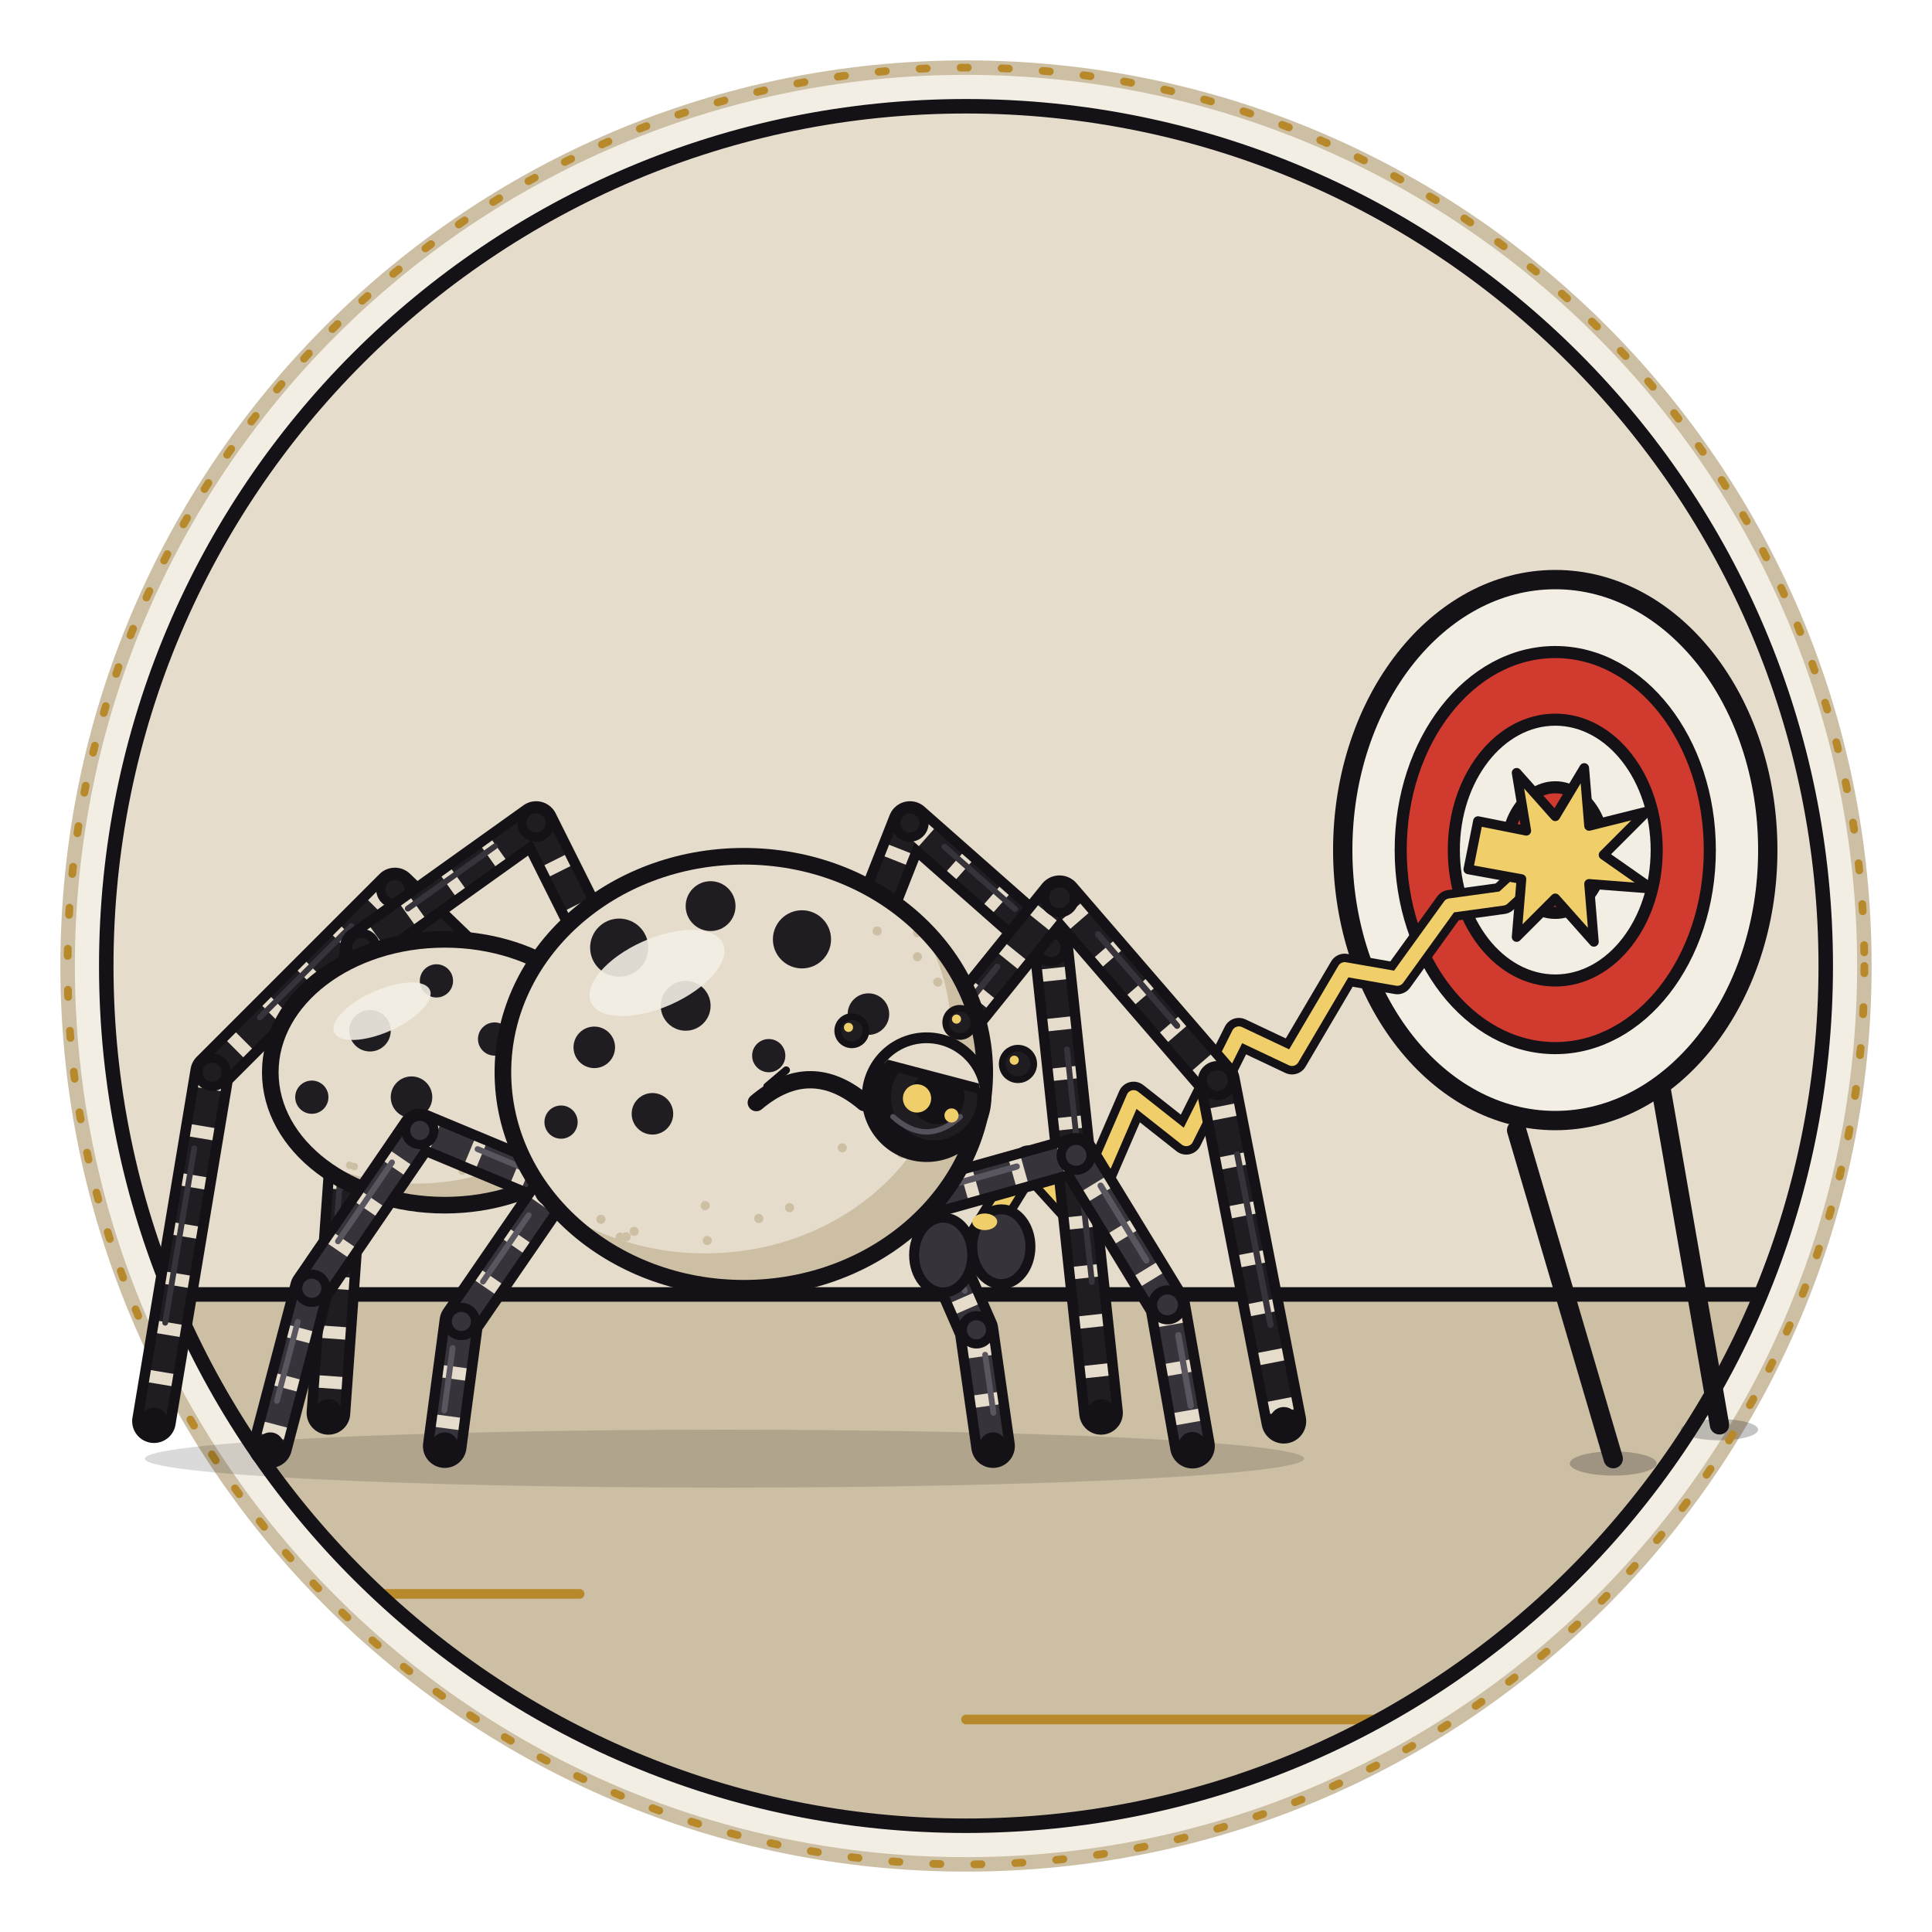
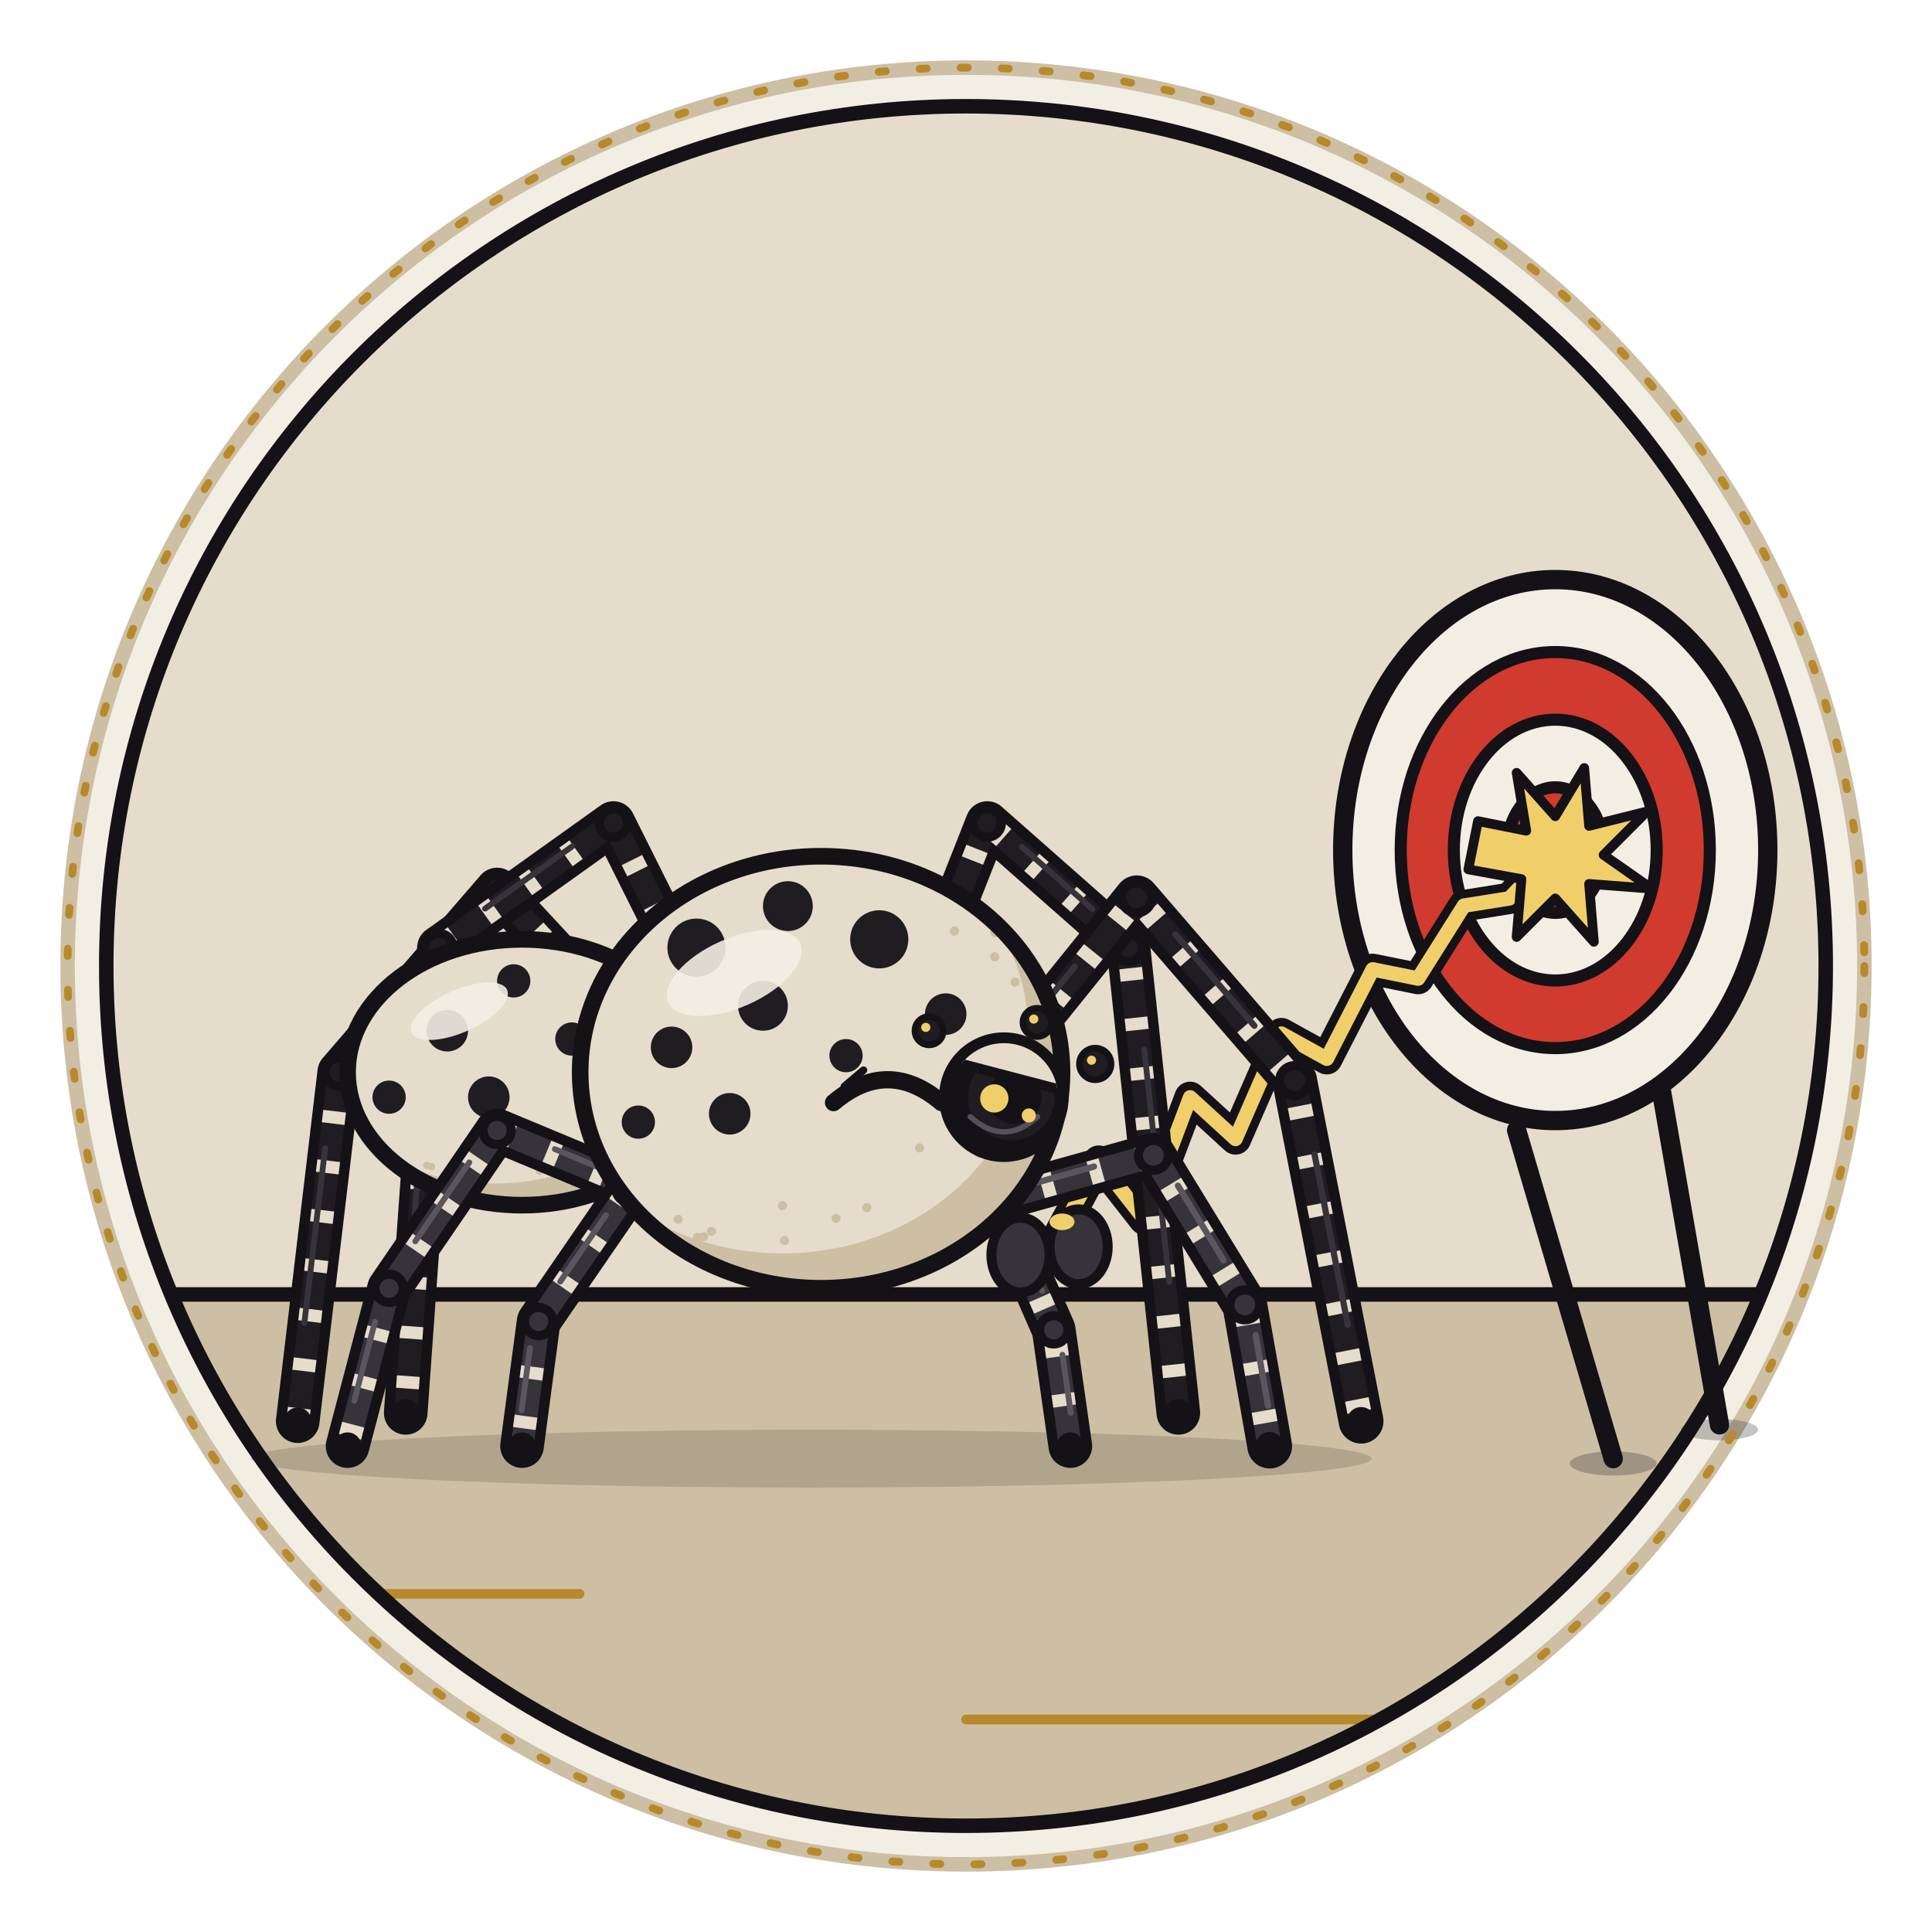
<svg xmlns="http://www.w3.org/2000/svg" viewBox="0 0 400 400" role="img" aria-labelledby="species-spitting-title">
  <clipPath id="sp-spit-cam0">
    <circle cx="200" cy="200" r="178" fill="#000" />
  </clipPath>
  <circle cx="200" cy="200" r="186" fill="#f3eee4" stroke="#cdbfa4" stroke-width="3" />
  <circle cx="200" cy="200" r="178" fill="#e6dccb" stroke="#cdbfa4" stroke-width="2.5" />
  <g clip-path="url(#sp-spit-cam0)">
    <path d="M0 268 L400 268 L400 400 L0 400 Z" fill="#cdbfa4" />
    <path d="M0 268 L400 268" stroke="#141216" stroke-width="3" stroke-linecap="round" />
    <path d="M30 330 L120 330" stroke="#b8892a" stroke-width="2" stroke-linecap="round" />
    <path d="M200 356 L330 356" stroke="#b8892a" stroke-width="2" stroke-linecap="round" />
    <path d="M90 382 L190 382" stroke="#b8892a" stroke-width="2" stroke-linecap="round" />
  </g>
  <ellipse cx="334" cy="303" rx="9" ry="2.5" fill="#141216" opacity="0.25" />
  <ellipse cx="356" cy="296" rx="8" ry="2.2" fill="#141216" opacity="0.25" />
  <path d="M314 234 L334 302 M344 226 L356 295" fill="none" stroke="#141216" stroke-width="4" stroke-linecap="round" stroke-linejoin="round" />
  <ellipse cx="322" cy="176" rx="44" ry="56" fill="#f3eee4" stroke="#141216" stroke-width="4" />
  <ellipse cx="322" cy="176" rx="32" ry="41" fill="#d13a2f" stroke="#141216" stroke-width="2.5" />
  <ellipse cx="322" cy="176" rx="21" ry="27" fill="#f3eee4" stroke="#141216" stroke-width="2.5" />
  <ellipse cx="322" cy="176" rx="10" ry="13" fill="#d13a2f" stroke="#141216" stroke-width="2.5" />
-   <path d="M202 258 L212.9 240.4 L223.8 252.4 L234.7 227.2 L245.6 235.8 L256.5 214 L267.5 219.2 L278.4 200.7 L289.3 202.6 L300.2 187.5 L311.1 186 L322 176" fill="none" stroke="#141216" stroke-width="6.5" stroke-linecap="round" stroke-linejoin="round" />
-   <path d="M202 258 L212.9 240.4 L223.8 252.4 L234.7 227.2 L245.6 235.8 L256.5 214 L267.5 219.2 L278.4 200.7 L289.3 202.6 L300.2 187.5 L311.1 186 L322 176" fill="none" stroke="#f0cf6b" stroke-width="3" stroke-linecap="round" stroke-linejoin="round" />
+   <path d="M218 258 L227.5 240.4 L236.9 252.4 L246.4 227.2 L255.8 235.8 L265.3 214 L274.7 219.2 L284.2 200.7 L293.6 202.6 L303.1 187.5 L312.5 186 L322 176" fill="none" stroke="#141216" stroke-width="6.5" stroke-linecap="round" stroke-linejoin="round" />
+   <path d="M218 258 L227.5 240.4 L236.9 252.4 L246.4 227.2 L255.8 235.8 L265.3 214 L274.7 219.2 L284.2 200.7 L293.6 202.6 L303.1 187.5 L312.5 186 L322 176" fill="none" stroke="#f0cf6b" stroke-width="3" stroke-linecap="round" stroke-linejoin="round" />
  <path d="M322 176 m-16 -6 l10 2 l-2 -12 l8 9 l6 -10 l1 12 l12 -3 l-9 9 l10 7 l-13 -1 l1 12 l-8 -9 l-8 8 l1 -12 l-11 -2 Z" fill="#f0cf6b" stroke="#141216" stroke-width="2" stroke-linecap="round" stroke-linejoin="round" />
  <circle cx="200" cy="200" r="178" fill="none" stroke="#141216" stroke-width="3" />
  <circle cx="200" cy="200" r="186" fill="none" stroke="#b8892a" stroke-width="1.6" stroke-dasharray="1.5 7" stroke-linecap="round" />
-   <ellipse cx="150" cy="302" rx="120" ry="6" fill="#141216" opacity="0.16" />
-   <g transform="translate(154 222) rotate(0) scale(0.86 0.86)">
+   <ellipse cx="168" cy="302" rx="116" ry="6" fill="#141216" opacity="0.16" />
+   <g transform="translate(170 222) rotate(0) scale(0.86 0.86)">
    <g>
-       <path d="M-26 12 L-84 -44 L-128 0 L-142 84" fill="none" stroke="#141216" stroke-width="10.5" stroke-linecap="round" stroke-linejoin="round" />
-       <path d="M-26 12 L-84 -44 L-128 0 L-142 84" fill="none" stroke="#1f1d22" stroke-width="5.5" stroke-linecap="round" stroke-linejoin="round" />
-       <path d="M-26 12 L-84 -44 L-128 0 L-142 84" fill="none" stroke="#e6dccb" stroke-width="5.5" stroke-dasharray="3 9" stroke-linejoin="round" />
-       <path d="M-37.9 -1.2 L-66.9 -29.2M-94.5 -35.2 L-116.5 -13.2M-132.3 18.3 L-139.3 60.3" stroke="#36343a" stroke-width="1.4" stroke-linecap="round" fill="none" />
-       <circle cx="-84" cy="-44" r="3.4" fill="#1f1d22" stroke="#141216" stroke-width="2.2" />
-       <circle cx="-128" cy="0" r="3.4" fill="#1f1d22" stroke="#141216" stroke-width="2.2" />
-       <circle cx="-142" cy="84" r="3.3" fill="#141216" />
+       <path d="M-26 12 L-78 -44 L-116 0 L-126 84" fill="none" stroke="#141216" stroke-width="10.5" stroke-linecap="round" stroke-linejoin="round" />
+       <path d="M-26 12 L-78 -44 L-116 0 L-126 84" fill="none" stroke="#1f1d22" stroke-width="5.5" stroke-linecap="round" stroke-linejoin="round" />
+       <path d="M-26 12 L-78 -44 L-116 0 L-126 84" fill="none" stroke="#e6dccb" stroke-width="5.5" stroke-dasharray="3 9" stroke-linejoin="round" />
+       <path d="M-36.6 -1.1 L-62.6 -29.1M-87.3 -35.1 L-106.3 -13.1M-119.4 18.3 L-124.4 60.3" stroke="#36343a" stroke-width="1.4" stroke-linecap="round" fill="none" />
+       <circle cx="-78" cy="-44" r="3.4" fill="#1f1d22" stroke="#141216" stroke-width="2.2" />
+       <circle cx="-116" cy="0" r="3.4" fill="#1f1d22" stroke="#141216" stroke-width="2.2" />
+       <circle cx="-126" cy="84" r="3.3" fill="#141216" />
    </g>
    <g>
      <path d="M-12 16 L-50 -60 L-92 -30 L-100 82" fill="none" stroke="#141216" stroke-width="10.5" stroke-linecap="round" stroke-linejoin="round" />
      <path d="M-12 16 L-50 -60 L-92 -30 L-100 82" fill="none" stroke="#1f1d22" stroke-width="5.5" stroke-linecap="round" stroke-linejoin="round" />
      <path d="M-12 16 L-50 -60 L-92 -30 L-100 82" fill="none" stroke="#e6dccb" stroke-width="5.5" stroke-dasharray="3 9" stroke-linejoin="round" />
      <path d="M-19.3 -1.3 L-38.3 -39.3M-59.9 -54.4 L-80.9 -39.4M-95 -5.4 L-99 50.6" stroke="#36343a" stroke-width="1.4" stroke-linecap="round" fill="none" />
      <circle cx="-50" cy="-60" r="3.4" fill="#1f1d22" stroke="#141216" stroke-width="2.2" />
      <circle cx="-92" cy="-30" r="3.4" fill="#1f1d22" stroke="#141216" stroke-width="2.2" />
      <circle cx="-100" cy="82" r="3.3" fill="#141216" />
    </g>
    <g>
      <path d="M10 16 L40 -60 L74 -30 L86 82" fill="none" stroke="#141216" stroke-width="10.5" stroke-linecap="round" stroke-linejoin="round" />
      <path d="M10 16 L40 -60 L74 -30 L86 82" fill="none" stroke="#1f1d22" stroke-width="5.5" stroke-linecap="round" stroke-linejoin="round" />
      <path d="M10 16 L40 -60 L74 -30 L86 82" fill="none" stroke="#e6dccb" stroke-width="5.5" stroke-dasharray="3 9" stroke-linejoin="round" />
      <path d="M15.5 -1.2 L30.5 -39.2M48.3 -54.3 L65.3 -39.3M77.8 -5.5 L83.8 50.5" stroke="#36343a" stroke-width="1.4" stroke-linecap="round" fill="none" />
      <circle cx="40" cy="-60" r="3.4" fill="#1f1d22" stroke="#141216" stroke-width="2.2" />
      <circle cx="74" cy="-30" r="3.4" fill="#1f1d22" stroke="#141216" stroke-width="2.2" />
      <circle cx="86" cy="82" r="3.3" fill="#141216" />
    </g>
    <g>
      <path d="M26 20 L76 -42 L114 2 L130 84" fill="none" stroke="#141216" stroke-width="10.775" stroke-linecap="round" stroke-linejoin="round" />
      <path d="M26 20 L76 -42 L114 2 L130 84" fill="none" stroke="#1f1d22" stroke-width="5.775" stroke-linecap="round" stroke-linejoin="round" />
      <path d="M26 20 L76 -42 L114 2 L130 84" fill="none" stroke="#e6dccb" stroke-width="5.775" stroke-dasharray="3 9" stroke-linejoin="round" />
      <path d="M36 5.6 L61 -25.4M85.3 -33.2 L104.3 -11.2M118.8 19.8 L126.8 60.8" stroke="#36343a" stroke-width="1.5" stroke-linecap="round" fill="none" />
      <circle cx="76" cy="-42" r="3.6" fill="#1f1d22" stroke="#141216" stroke-width="2.2" />
      <circle cx="114" cy="2" r="3.6" fill="#1f1d22" stroke="#141216" stroke-width="2.2" />
      <circle cx="130" cy="84" r="3.4" fill="#141216" />
    </g>
    <g transform="rotate(0 -72 0)">
      <clipPath id="sp-spit-c1">
        <ellipse cx="-72" cy="0" rx="42" ry="32" fill="#000" />
      </clipPath>
      <ellipse cx="-72" cy="0" rx="42" ry="32" fill="#cdbfa4" />
      <g clip-path="url(#sp-spit-c1)">
        <ellipse cx="-78.7" cy="-5.8" rx="42.8" ry="32.6" fill="#e6dccb" />
        <path d="M-52 18.2h0M-41.7 10.1h0M-51.4 -26.1h0M-67.8 23.8h0M-93.8 22.7h0M-46.7 0.7h0M-38.4 -4h0M-37.9 -5.2h0M-40.7 -8.6h0M-55.6 19.3h0M-94.9 22.4h0" stroke="#cdbfa4" stroke-width="1.8" stroke-linecap="round" />
        <circle cx="-90" cy="-10" r="5" fill="#1f1d22" />
        <circle cx="-74" cy="-22" r="4" fill="#1f1d22" />
        <circle cx="-104" cy="6" r="4" fill="#1f1d22" />
        <circle cx="-80" cy="6" r="5" fill="#1f1d22" />
        <circle cx="-60" cy="-8" r="4" fill="#1f1d22" />
        <ellipse cx="-87.1" cy="-14.7" rx="12.6" ry="5.1" fill="#f3eee4" transform="rotate(-24 -87.1 -14.7)" opacity="0.9" />
      </g>
      <ellipse cx="-72" cy="0" rx="42" ry="32" fill="none" stroke="#141216" stroke-width="4" />
    </g>
    <g>
      <path d="M-30 34 L-78 14 L-104 52 L-114 90" fill="none" stroke="#141216" stroke-width="10.5" stroke-linecap="round" stroke-linejoin="round" />
      <path d="M-30 34 L-78 14 L-104 52 L-114 90" fill="none" stroke="#36343a" stroke-width="5.5" stroke-linecap="round" stroke-linejoin="round" />
      <path d="M-30 34 L-78 14 L-104 52 L-114 90" fill="none" stroke="#e6dccb" stroke-width="5.5" stroke-dasharray="3 9" stroke-linejoin="round" />
      <path d="M-40.1 28.5 L-64.1 18.5M-84.7 21.7 L-97.7 40.7M-107.4 60.1 L-112.4 79.1" stroke="#5a5660" stroke-width="1.4" stroke-linecap="round" fill="none" />
      <circle cx="-78" cy="14" r="3.4" fill="#36343a" stroke="#141216" stroke-width="2.2" />
      <circle cx="-104" cy="52" r="3.4" fill="#36343a" stroke="#141216" stroke-width="2.2" />
      <circle cx="-114" cy="90" r="3.3" fill="#141216" />
    </g>
    <g>
      <path d="M-14 40 L-46 28 L-68 60 L-72 90" fill="none" stroke="#141216" stroke-width="10.5" stroke-linecap="round" stroke-linejoin="round" />
      <path d="M-14 40 L-46 28 L-68 60 L-72 90" fill="none" stroke="#36343a" stroke-width="5.5" stroke-linecap="round" stroke-linejoin="round" />
      <path d="M-14 40 L-46 28 L-68 60 L-72 90" fill="none" stroke="#e6dccb" stroke-width="5.5" stroke-dasharray="3 9" stroke-linejoin="round" />
      <path d="M-20.6 36.2 L-36.6 30.2M-51.8 34.4 L-62.8 50.4M-70.1 66.4 L-72.1 81.4" stroke="#5a5660" stroke-width="1.4" stroke-linecap="round" fill="none" />
      <circle cx="-46" cy="28" r="3.4" fill="#36343a" stroke="#141216" stroke-width="2.2" />
      <circle cx="-68" cy="60" r="3.4" fill="#36343a" stroke="#141216" stroke-width="2.2" />
      <circle cx="-72" cy="90" r="3.3" fill="#141216" />
    </g>
    <g>
      <path d="M10 40 L42 30 L56 62 L60 90" fill="none" stroke="#141216" stroke-width="10.5" stroke-linecap="round" stroke-linejoin="round" />
      <path d="M10 40 L42 30 L56 62 L60 90" fill="none" stroke="#36343a" stroke-width="5.5" stroke-linecap="round" stroke-linejoin="round" />
      <path d="M10 40 L42 30 L56 62 L60 90" fill="none" stroke="#e6dccb" stroke-width="5.5" stroke-dasharray="3 9" stroke-linejoin="round" />
      <path d="M16.7 36.6 L32.7 31.6M46.2 36.6 L53.2 52.6M58.1 68 L60.1 82" stroke="#5a5660" stroke-width="1.4" stroke-linecap="round" fill="none" />
      <circle cx="42" cy="30" r="3.4" fill="#36343a" stroke="#141216" stroke-width="2.2" />
      <circle cx="56" cy="62" r="3.4" fill="#36343a" stroke="#141216" stroke-width="2.2" />
      <circle cx="60" cy="90" r="3.3" fill="#141216" />
    </g>
    <g>
      <path d="M30 34 L80 20 L102 56 L108 90" fill="none" stroke="#141216" stroke-width="10.775" stroke-linecap="round" stroke-linejoin="round" />
      <path d="M30 34 L80 20 L102 56 L108 90" fill="none" stroke="#36343a" stroke-width="5.775" stroke-linecap="round" stroke-linejoin="round" />
      <path d="M30 34 L80 20 L102 56 L108 90" fill="none" stroke="#e6dccb" stroke-width="5.775" stroke-dasharray="3 9" stroke-linejoin="round" />
      <path d="M40.7 29.7 L65.7 22.7M85.9 27.3 L96.9 45.3M104.6 63.3 L107.6 80.3" stroke="#5a5660" stroke-width="1.5" stroke-linecap="round" fill="none" />
      <circle cx="80" cy="20" r="3.6" fill="#36343a" stroke="#141216" stroke-width="2.2" />
      <circle cx="102" cy="56" r="3.6" fill="#36343a" stroke="#141216" stroke-width="2.2" />
      <circle cx="108" cy="90" r="3.4" fill="#141216" />
    </g>
    <g transform="rotate(0 0 0)">
      <clipPath id="sp-spit-c2">
        <ellipse cx="0" cy="0" rx="58" ry="52" fill="#000" />
      </clipPath>
      <ellipse cx="0" cy="0" rx="58" ry="52" fill="#cdbfa4" />
      <g clip-path="url(#sp-spit-c2)">
        <ellipse cx="-9.3" cy="-9.4" rx="59.2" ry="53" fill="#e6dccb" />
        <path d="M42.1 10.7h0M3.6 35.2h0M-28.3 39.6h0M-8.8 40.5h0M38 19.6h0M46.7 -21.7h0M11 32.6h0M42.5 4.3h0M43.1 13.5h0M42 10.6h0M41.8 -33.6h0M41.8 -27.8h0M-34.4 35.4h0M-9.3 32.1h0M32.1 -34h0M-29.8 39.7h0M44.4 5h0M40.4 5.8h0M23.7 18.2h0M-26.4 38.3h0" stroke="#cdbfa4" stroke-width="2.2" stroke-linecap="round" />
        <circle cx="-30" cy="-30" r="7" fill="#1f1d22" />
        <circle cx="-8" cy="-40" r="6" fill="#1f1d22" />
        <circle cx="14" cy="-32" r="7" fill="#1f1d22" />
        <circle cx="-36" cy="-6" r="5" fill="#1f1d22" />
        <circle cx="-14" cy="-16" r="6" fill="#1f1d22" />
        <circle cx="30" cy="-14" r="5" fill="#1f1d22" />
        <circle cx="6" cy="-4" r="4" fill="#1f1d22" />
        <circle cx="-44" cy="12" r="4" fill="#1f1d22" />
        <circle cx="-22" cy="10" r="5" fill="#1f1d22" />
        <ellipse cx="-20.9" cy="-23.9" rx="17.4" ry="8.3" fill="#f3eee4" transform="rotate(-24 -20.9 -23.9)" opacity="0.9" />
      </g>
      <ellipse cx="0" cy="0" rx="58" ry="52" fill="none" stroke="#141216" stroke-width="4" />
    </g>
    <circle cx="26" cy="-10" r="4.2" fill="#141216" />
    <circle cx="26" cy="-10" r="2.6" fill="#1f1d22" />
    <circle cx="25.2" cy="-10.8" r="1.1" fill="#f0cf6b" />
    <circle cx="52" cy="-12" r="4.2" fill="#141216" />
    <circle cx="52" cy="-12" r="2.6" fill="#1f1d22" />
    <circle cx="51.2" cy="-12.8" r="1.1" fill="#f0cf6b" />
    <circle cx="66" cy="-2" r="4.6" fill="#141216" />
    <circle cx="66" cy="-2" r="3" fill="#1f1d22" />
    <circle cx="65.1" cy="-2.9" r="1.1" fill="#f0cf6b" />
    <path d="M3 7.3 Q16 -3.7 29 7.3" fill="none" stroke="#141216" stroke-width="4.16" stroke-linecap="round" stroke-linejoin="round" />
    <path d="M5.6 3.4 l4.6 -3.9" fill="none" stroke="#141216" stroke-width="1.82" stroke-linecap="round" stroke-linejoin="round" />
    <circle cx="44" cy="6" r="15.6" fill="#141216" />
    <clipPath id="sp-spit-e3">
      <circle cx="44" cy="6" r="13" fill="#000" />
    </clipPath>
    <g clip-path="url(#sp-spit-e3)">
      <circle cx="44" cy="6" r="13" fill="#141216" />
      <circle cx="45.8" cy="6" r="10.4" fill="#1f1d22" />
      <circle cx="46.6" cy="6" r="6.5" fill="#141216" />
      <path d="M35.9 10.7 Q44 18 52.1 10.7" fill="none" stroke="#5a5660" stroke-width="1.3" stroke-linecap="round" stroke-linejoin="round" opacity="0.9" />
      <circle cx="41.7" cy="6.3" r="3.4" fill="#f0cf6b" />
      <circle cx="50" cy="10.4" r="1.7" fill="#f0cf6b" />
      <path d="M29.7 -9.6 L29.7 -3.1 L58.3 4.4 L58.3 -9.6 Z" fill="#e6dccb" />
      <path d="M29.7 -3.1 L58.3 4.4" fill="none" stroke="#141216" stroke-width="2.4" stroke-linecap="round" stroke-linejoin="round" />
    </g>
    <ellipse cx="48" cy="44" rx="7" ry="9" fill="#36343a" stroke="#141216" stroke-width="2.4" />
    <ellipse cx="62" cy="42" rx="7" ry="9" fill="#36343a" stroke="#141216" stroke-width="2.4" />
    <ellipse cx="58" cy="36" rx="3" ry="2" fill="#f0cf6b" />
  </g>
</svg>
